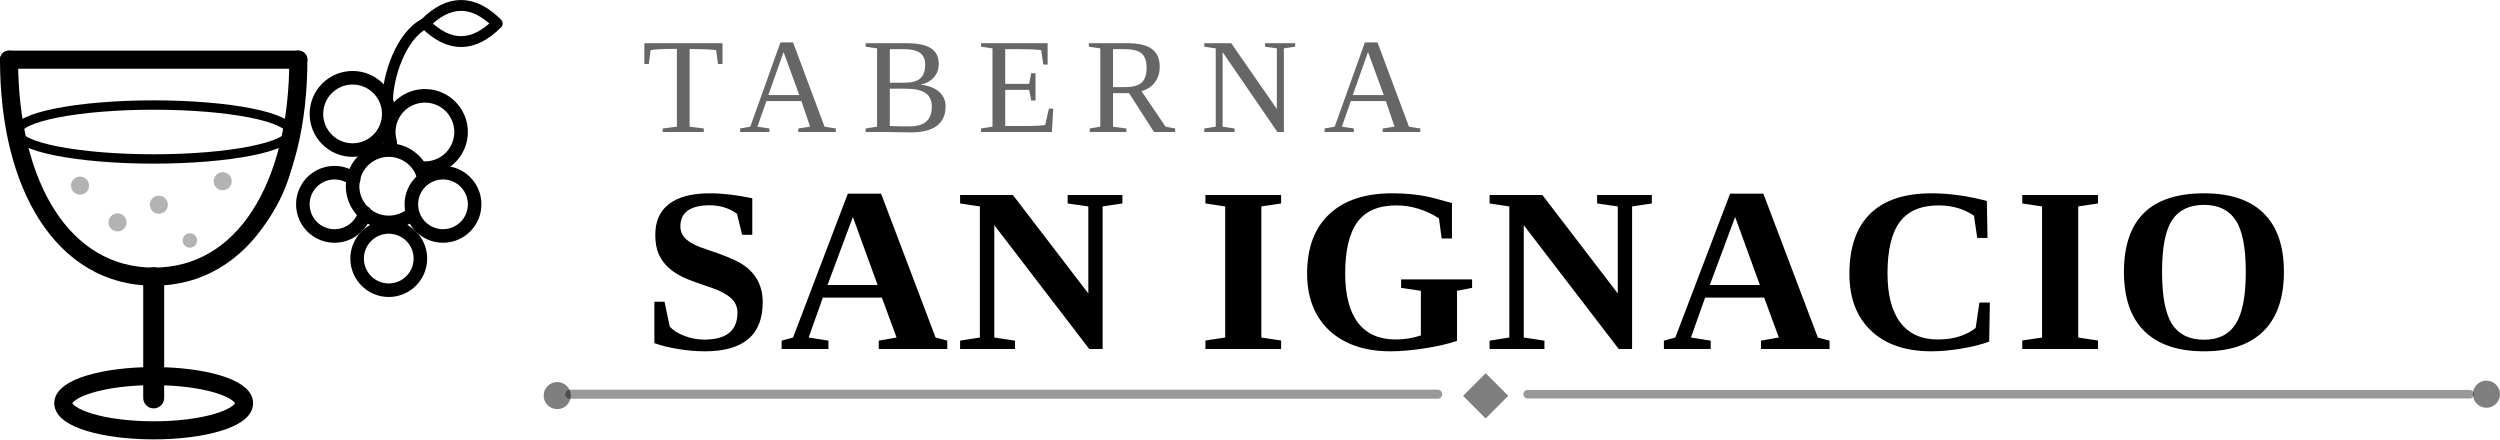
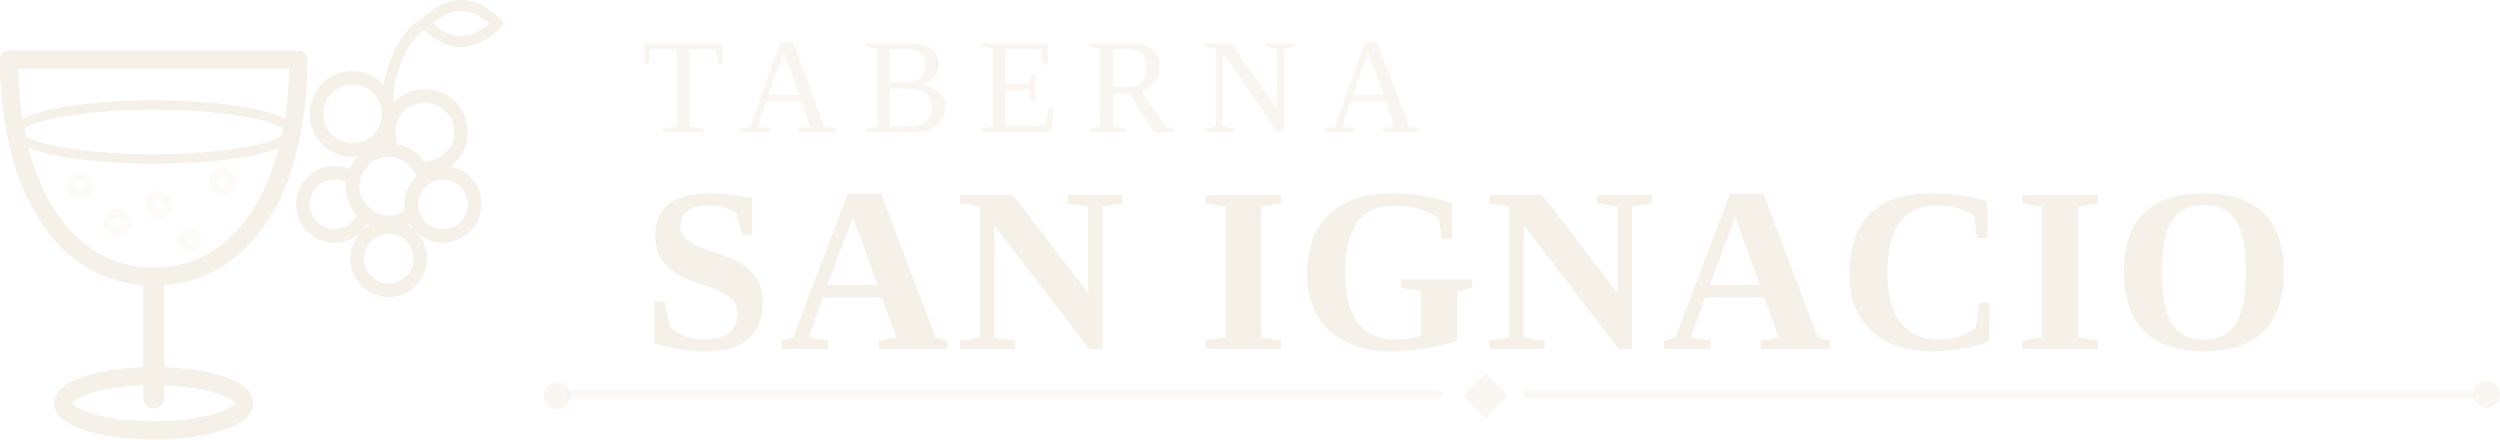
<svg xmlns="http://www.w3.org/2000/svg" width="300.383" height="52.793" viewBox="0 0 300.383 52.793" fill="none" version="1.1" id="svg15">
  <defs id="defs1">
    <style id="style1">
      .stroke { stroke: currentColor; stroke-linecap: round; stroke-linejoin: round; }
      .fill-text { fill: currentColor; }
    </style>
  </defs>
-   <g transform="matrix(1.086278,0,0,1.086278,-5.431388,-5.865901)" id="g6">
-     <line x1="22" y1="36.119" x2="22" y2="49.413" class="stroke" stroke-width="2.316" id="line1" />
-     <ellipse cx="22" cy="50" rx="10" ry="3" class="stroke" stroke-width="2" id="ellipse1" />
-     <path d="M 6,12 C 6,26 12,36 22,36 32,36 38,26 38,12" class="stroke" stroke-width="2" id="path2" />
-     <path d="M 6,12 H 38" class="stroke" stroke-width="2" id="path3" />
-     <path d="m 7.064,20.021 c 0,7.979 6.442,15.958 15.032,15.958 8.59,0 15.032,-7.979 15.032,-15.958" fill="color-mix(in srgb, currentColor 12%, transparent)" class="stroke" stroke-width="1.242" id="path4" />
-     <ellipse cx="22" cy="20" rx="15.13" ry="2.982" fill="color-mix(in srgb, currentColor 8%, transparent)" class="stroke" stroke-width="1.036" id="ellipse4" />
-     <circle cx="18" cy="30" r="1" class="fill-text" opacity="0.3" id="circle5" />
-     <circle cx="22.572" cy="28.042" r="1" class="fill-text" opacity="0.3" id="circle5-2" style="fill:currentColor" />
-     <circle cx="13.852" cy="25.935" r="1" class="fill-text" opacity="0.3" id="circle5-5" style="fill:currentColor" />
-     <circle cx="29.632" cy="25.446" r="1" class="fill-text" opacity="0.3" id="circle5-1" style="fill:currentColor" />
-     <circle cx="26" cy="32" r="0.8" class="fill-text" opacity="0.3" id="circle6" />
+   <g transform="matrix(1.086278,0,0,1.086278,-5.431388,-5.865901)" id="g6" style="fill:none;fill-opacity:1;stroke:#f5f0e8;stroke-opacity:1">
+     <line x1="22" y1="36.119" x2="22" y2="49.413" class="stroke" stroke-width="2.316" id="line1" style="fill:none;fill-opacity:1;stroke:#f5f0e8;stroke-opacity:1" />
+     <ellipse cx="22" cy="50" rx="10" ry="3" class="stroke" stroke-width="2" id="ellipse1" style="fill:none;fill-opacity:1;stroke:#f5f0e8;stroke-opacity:1" />
+     <path d="M 6,12 C 6,26 12,36 22,36 32,36 38,26 38,12" class="stroke" stroke-width="2" id="path2" style="fill:none;fill-opacity:1;stroke:#f5f0e8;stroke-opacity:1" />
+     <path d="M 6,12 H 38" class="stroke" stroke-width="2" id="path3" style="fill:none;fill-opacity:1;stroke:#f5f0e8;stroke-opacity:1" />
+     <path d="m 7.064,20.021 c 0,7.979 6.442,15.958 15.032,15.958 8.59,0 15.032,-7.979 15.032,-15.958" fill="color-mix(in srgb, currentColor 12%, transparent)" class="stroke" stroke-width="1.242" id="path4" style="fill:none;fill-opacity:1;stroke:#f5f0e8;stroke-opacity:1" />
+     <ellipse cx="22" cy="20" rx="15.13" ry="2.982" fill="color-mix(in srgb, currentColor 8%, transparent)" class="stroke" stroke-width="1.036" id="ellipse4" style="fill:none;fill-opacity:1;stroke:#f5f0e8;stroke-opacity:1" />
+     <circle cx="18" cy="30" r="1" class="fill-text" opacity="0.3" id="circle5" style="fill:none;fill-opacity:1;stroke:#f5f0e8;stroke-opacity:1" />
+     <circle cx="22.572" cy="28.042" r="1" class="fill-text" opacity="0.3" id="circle5-2" style="fill:none;fill-opacity:1;stroke:#f5f0e8;stroke-opacity:1" />
+     <circle cx="13.852" cy="25.935" r="1" class="fill-text" opacity="0.3" id="circle5-5" style="fill:none;fill-opacity:1;stroke:#f5f0e8;stroke-opacity:1" />
+     <circle cx="29.632" cy="25.446" r="1" class="fill-text" opacity="0.3" id="circle5-1" style="fill:none;fill-opacity:1;stroke:#f5f0e8;stroke-opacity:1" />
+     <circle cx="26" cy="32" r="0.8" class="fill-text" opacity="0.3" id="circle6" style="fill:none;fill-opacity:1;stroke:#f5f0e8;stroke-opacity:1" />
  </g>
-   <g transform="translate(36.6097,14.68268)" id="g13">
-     <circle cx="5.755" cy="-0.996" class="stroke" stroke-width="1.629" id="circle7" r="4.345" />
-     <path class="stroke" stroke-width="1.629" id="circle8" transform="rotate(-178.6221)" d="m -10.335,-2.166 a 4.345,4.345 0 0 1 -1.652,4.902 4.345,4.345 0 0 1 -5.171,-0.152 4.345,4.345 0 0 1 -1.36,-4.991 4.345,4.345 0 0 1 4.378,-2.755" />
-     <path class="stroke" stroke-width="1.629" id="circle9" d="M 12.721,11.161 A 4.345,4.345 0 0 1 7.514,11.186 4.345,4.345 0 0 1 6.021,6.197 4.345,4.345 0 0 1 10.387,3.359 4.345,4.345 0 0 1 14.341,6.747" />
-     <path class="stroke" stroke-width="1.629" id="circle10" d="M 9.19,9.312 A 3.802,3.802 0 0 1 6.219,12.716 3.802,3.802 0 0 1 2.092,10.877 3.802,3.802 0 0 1 2.636,6.392 3.802,3.802 0 0 1 7.083,5.594" transform="rotate(11.00268)" />
-     <circle cx="16.618" cy="9.867" class="stroke" stroke-width="1.629" id="circle11" r="3.802" />
-     <circle cx="10.1" cy="16.385" class="stroke" stroke-width="1.629" id="circle12" r="3.802" />
-     <path d="m 9.962,-2.568 c 0,-2.897 1.587,-7.842 4.484,-9.29" class="stroke" stroke-width="1.304" id="path12" />
-     <path d="m 14.445,-11.858 q 4.345,-4.345 8.69,0 -4.345,4.345 -8.69,0 z" class="stroke" stroke-width="1.304" id="path13" />
+   <g transform="translate(36.6097,14.68268)" id="g13" style="fill:none;stroke:#f5f0e8;stroke-opacity:1">
+     <circle cx="5.755" cy="-0.996" class="stroke" stroke-width="1.629" id="circle7" r="4.345" style="fill:none;fill-opacity:1;stroke:#f5f0e8;stroke-opacity:1" />
+     <path class="stroke" stroke-width="1.629" id="circle8" transform="rotate(-178.6221)" d="m -10.335,-2.166 a 4.345,4.345 0 0 1 -1.652,4.902 4.345,4.345 0 0 1 -5.171,-0.152 4.345,4.345 0 0 1 -1.36,-4.991 4.345,4.345 0 0 1 4.378,-2.755" style="fill:none;fill-opacity:1;stroke:#f5f0e8;stroke-opacity:1" />
+     <path class="stroke" stroke-width="1.629" id="circle9" d="M 12.721,11.161 A 4.345,4.345 0 0 1 7.514,11.186 4.345,4.345 0 0 1 6.021,6.197 4.345,4.345 0 0 1 10.387,3.359 4.345,4.345 0 0 1 14.341,6.747" style="fill:none;fill-opacity:1;stroke:#f5f0e8;stroke-opacity:1" />
+     <path class="stroke" stroke-width="1.629" id="circle10" d="M 9.19,9.312 A 3.802,3.802 0 0 1 6.219,12.716 3.802,3.802 0 0 1 2.092,10.877 3.802,3.802 0 0 1 2.636,6.392 3.802,3.802 0 0 1 7.083,5.594" transform="rotate(11.00268)" style="fill:none;fill-opacity:1;stroke:#f5f0e8;stroke-opacity:1" />
+     <circle cx="16.618" cy="9.867" class="stroke" stroke-width="1.629" id="circle11" r="3.802" style="fill:none;fill-opacity:1;stroke:#f5f0e8;stroke-opacity:1" />
+     <circle cx="10.1" cy="16.385" class="stroke" stroke-width="1.629" id="circle12" r="3.802" style="fill:none;fill-opacity:1;stroke:#f5f0e8;stroke-opacity:1" />
+     <path d="m 9.962,-2.568 c 0,-2.897 1.587,-7.842 4.484,-9.29" class="stroke" stroke-width="1.304" id="path12" style="fill:none;fill-opacity:1;stroke:#f5f0e8;stroke-opacity:1" />
+     <path d="m 14.445,-11.858 q 4.345,-4.345 8.69,0 -4.345,4.345 -8.69,0 z" class="stroke" stroke-width="1.304" id="path13" style="fill:none;fill-opacity:1;stroke:#f5f0e8;stroke-opacity:1" />
  </g>
-   <text x="77.126" y="15.86" font-family="Georgia, 'Times New Roman', serif" font-size="16.294px" font-weight="normal" class="fill-text" opacity="0.6" letter-spacing="3" id="text13" style="stroke-width:1.086">TABERNA</text>
-   <text x="77.126" y="41.93" font-family="Georgia, 'Times New Roman', serif" font-size="28.243px" font-weight="bold" class="fill-text" letter-spacing="0.8" id="text14" style="stroke-width:1.086">SAN IGNACIO</text>
-   <line x1="68.462" y1="47.365" x2="172.745" y2="47.365" class="stroke" stroke-width="1.086" opacity="0.4" id="line14" />
-   <line x1="183.553" y1="47.365" x2="296.732" y2="47.365" class="stroke" stroke-width="1.03" opacity="0.4" id="line15" />
-   <polygon points="190,56 187.5,58.5 185,56 187.5,53.5 " class="fill-text" opacity="0.5" id="polygon15" transform="matrix(1.086278,0,0,1.086278,-25.16943,-13.27042)" />
-   <circle cx="298.753" cy="47.365" class="fill-text" opacity="0.5" id="circle15" r="1.629" style="stroke-width:1.086" />
-   <circle cx="66.952" cy="47.531" class="fill-text" opacity="0.5" id="circle15-4" style="fill:currentColor;stroke-width:1.086" r="1.629" />
+   <text x="77.126" y="15.86" font-family="Georgia, 'Times New Roman', serif" font-size="16.294px" font-weight="normal" class="fill-text" opacity="0.6" letter-spacing="3" id="text13" style="stroke-width:1.086;fill:#f5f0e8;fill-opacity:1">TABERNA</text>
+   <text x="77.126" y="41.93" font-family="Georgia, 'Times New Roman', serif" font-size="28.243px" font-weight="bold" class="fill-text" letter-spacing="0.8" id="text14" style="stroke-width:1.086;fill:#f5f0e8;fill-opacity:1">SAN IGNACIO</text>
+   <line x1="68.462" y1="47.365" x2="172.745" y2="47.365" class="stroke" stroke-width="1.086" opacity="0.4" id="line14" style="fill:#f5f0e8;fill-opacity:1;stroke:#f5f0e8;stroke-opacity:1" />
+   <line x1="183.553" y1="47.365" x2="296.732" y2="47.365" class="stroke" stroke-width="1.03" opacity="0.4" id="line15" style="fill:#f5f0e8;fill-opacity:1;stroke:#f5f0e8;stroke-opacity:1" />
+   <polygon points="190,56 187.5,58.5 185,56 187.5,53.5 " class="fill-text" opacity="0.5" id="polygon15" transform="matrix(1.086278,0,0,1.086278,-25.16943,-13.27042)" style="fill:#f5f0e8;fill-opacity:1" />
+   <circle cx="298.753" cy="47.365" class="fill-text" opacity="0.5" id="circle15" r="1.629" style="stroke-width:1.086;fill:#f5f0e8;fill-opacity:1" />
+   <circle cx="66.952" cy="47.531" class="fill-text" opacity="0.5" id="circle15-4" style="fill:#f5f0e8;stroke-width:1.086;fill-opacity:1" r="1.629" />
</svg>
